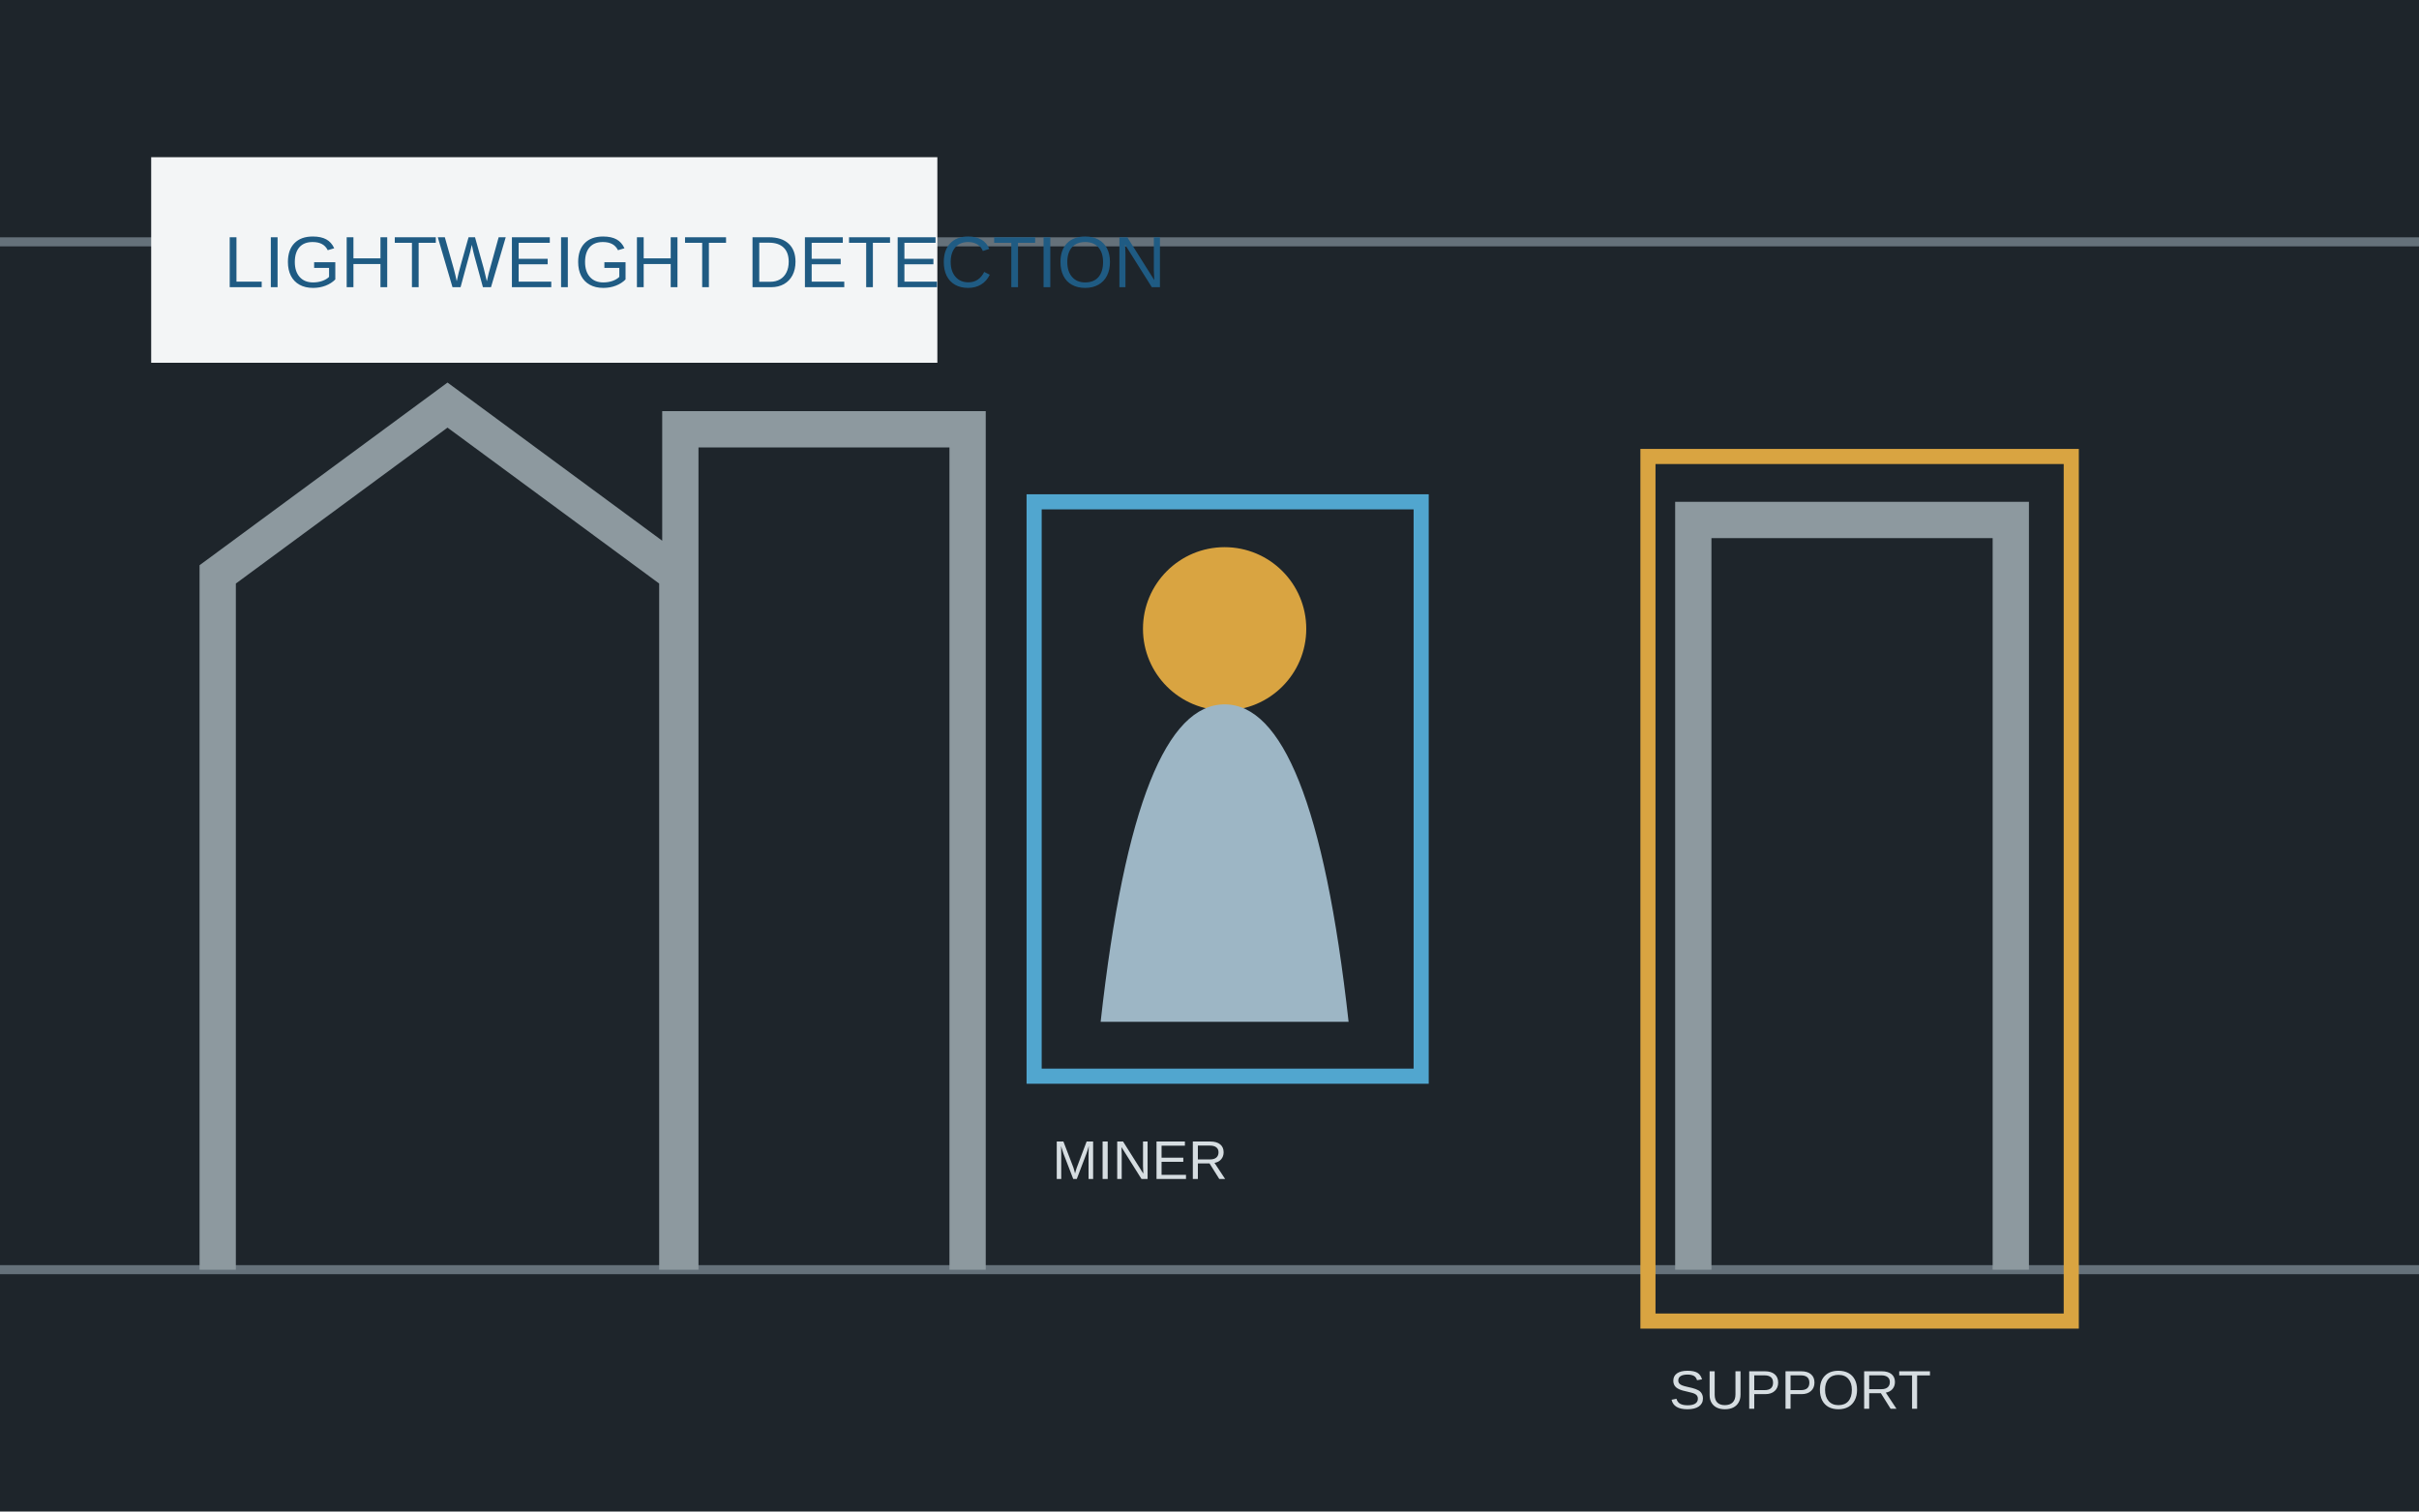
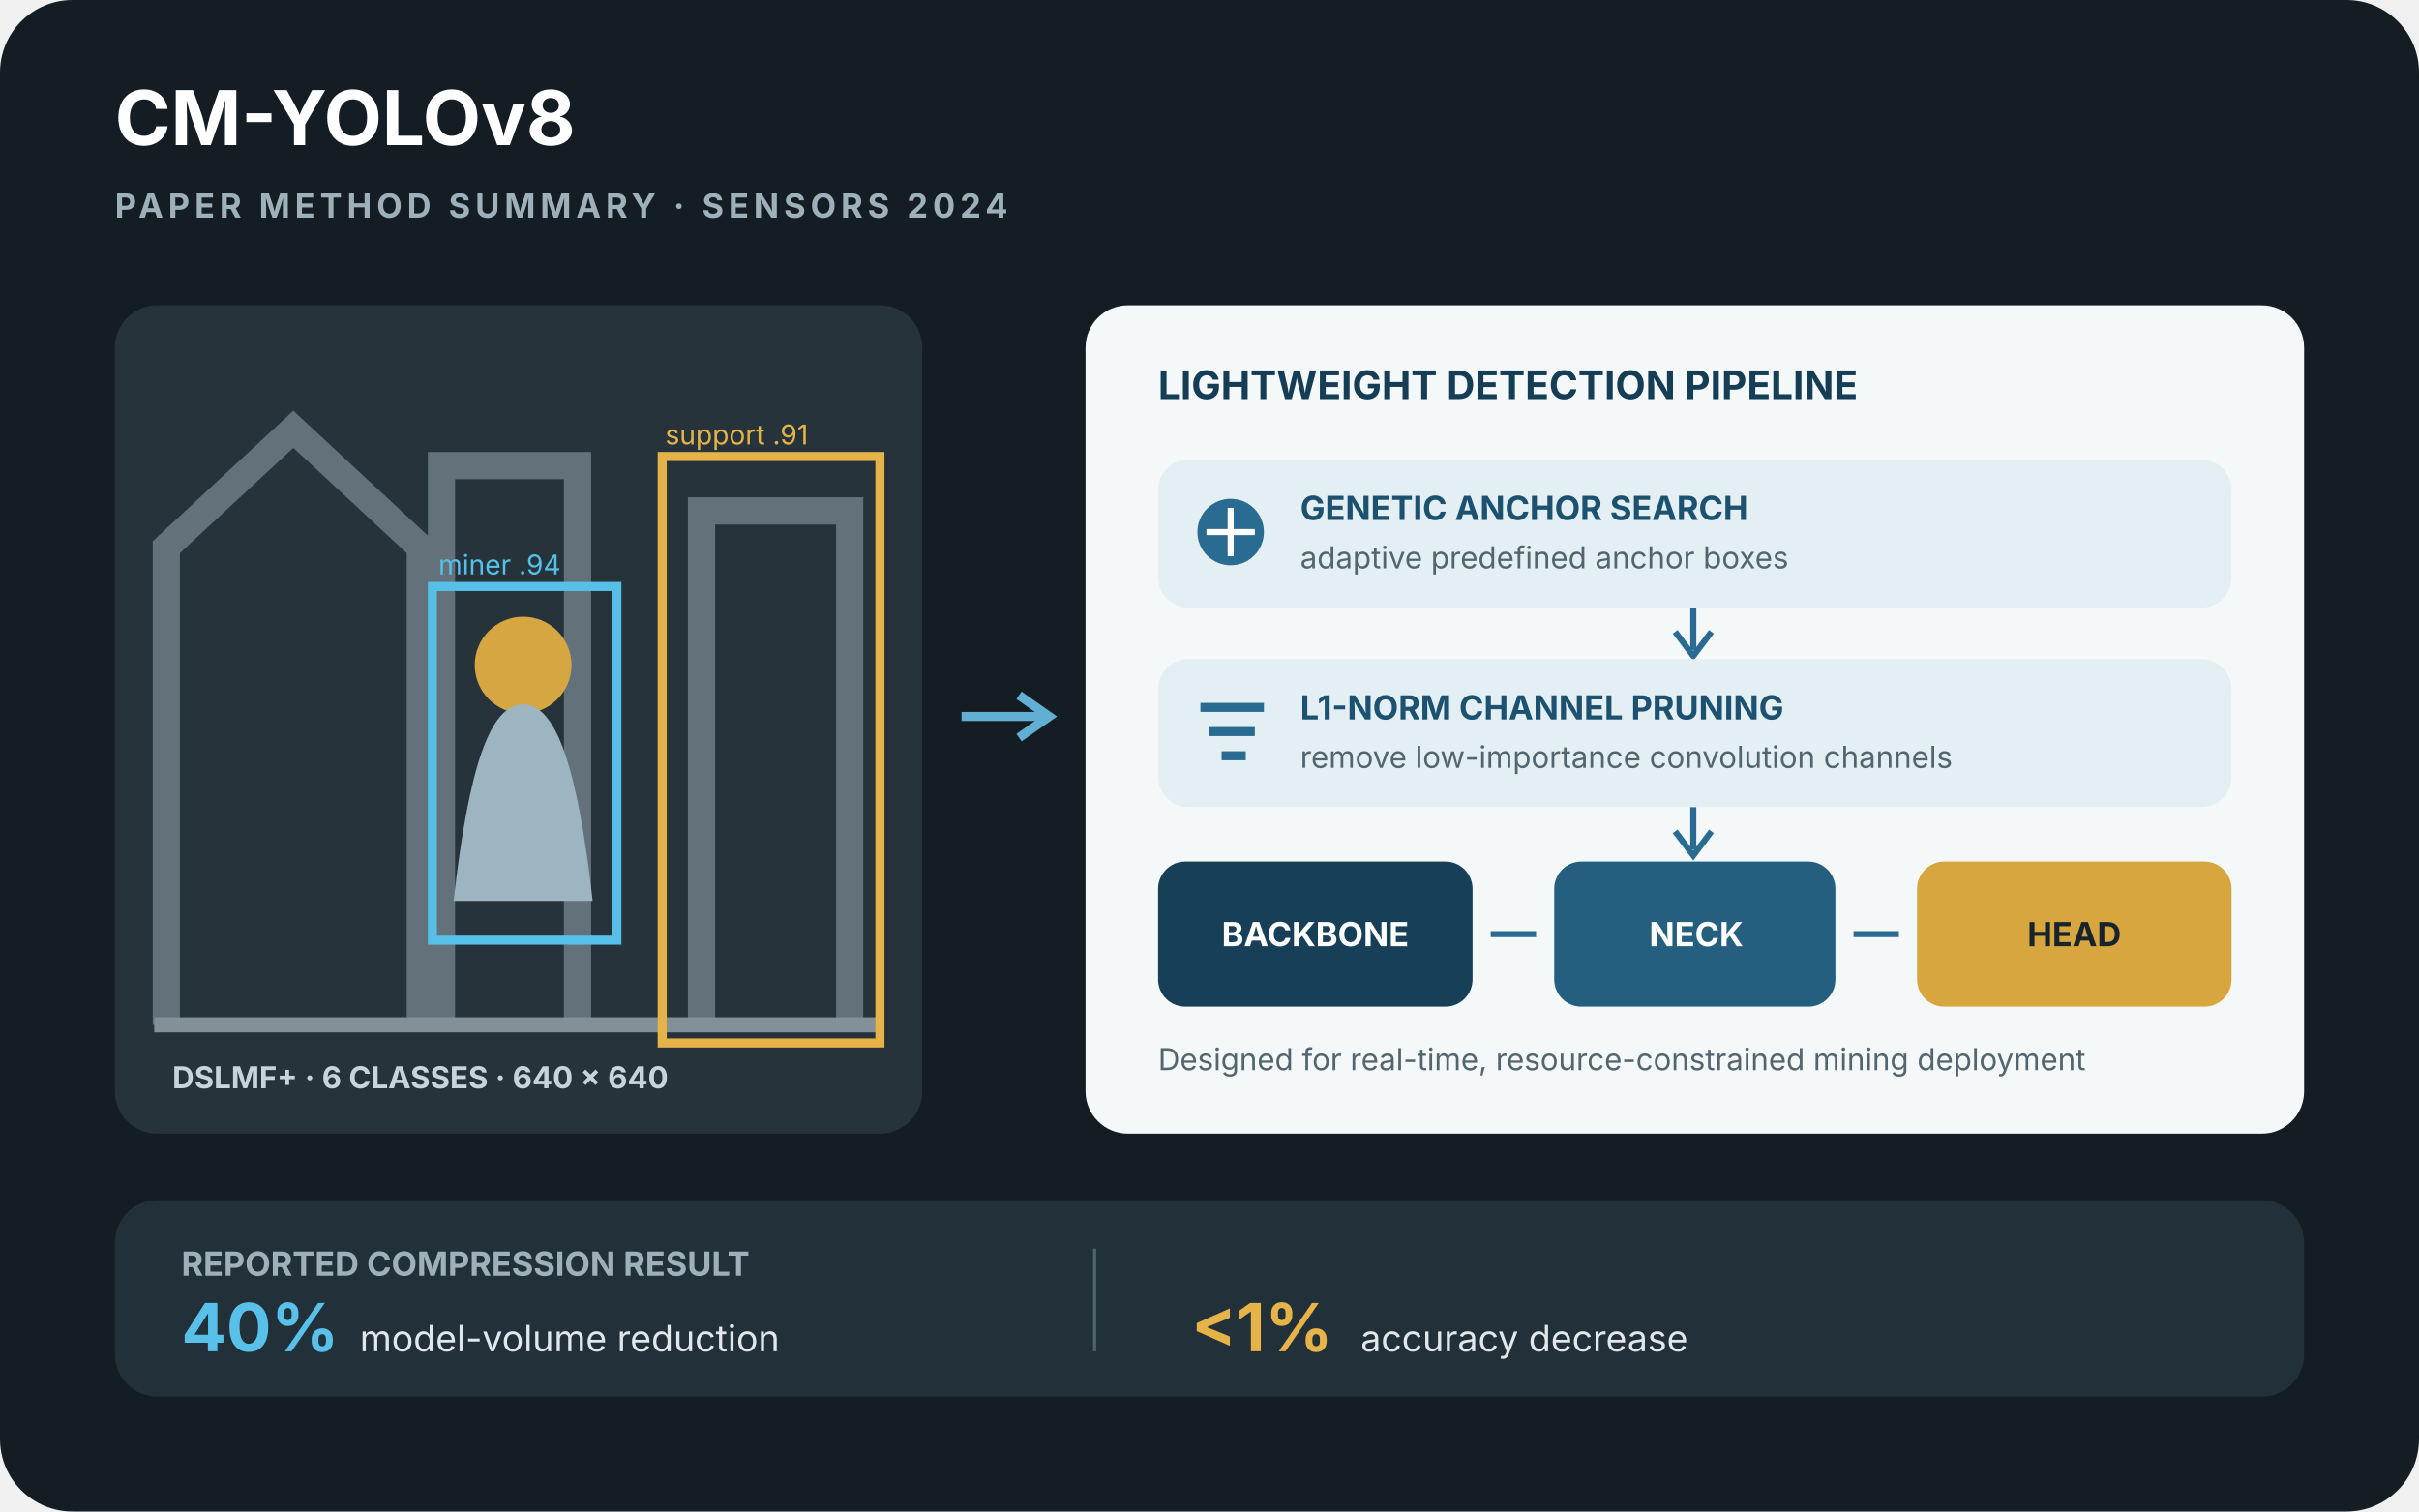
<svg xmlns="http://www.w3.org/2000/svg" viewBox="0 0 800 500" role="img" aria-labelledby="title desc">
-   <rect width="800" height="500" fill="#1e252b" />
-   <path d="M0 80h800M0 420h800" stroke="#65717a" stroke-width="3" />
-   <path d="M72 420V190l76-56 76 56v230M225 420V142h95v278M560 420V172h105v248" fill="none" stroke="#8d999f" stroke-width="12" />
-   <circle cx="405" cy="208" r="27" fill="#d9a441" />
-   <path d="M364 338c8-72 22-105 41-105s33 33 41 105" fill="#9db6c5" />
-   <rect x="342" y="166" width="128" height="190" fill="none" stroke="#51a6cf" stroke-width="5" />
-   <rect x="545" y="151" width="140" height="286" fill="none" stroke="#d9a441" stroke-width="5" />
-   <rect x="50" y="52" width="260" height="68" fill="#f3f5f6" />
-   <text x="74" y="95" font-family="Arial, sans-serif" font-size="24" fill="#1f5b83">LIGHTWEIGHT DETECTION</text>
-   <text x="348" y="390" font-family="Arial, sans-serif" font-size="18" fill="#d6dde1">MINER</text>
-   <text x="552" y="466" font-family="Arial, sans-serif" font-size="18" fill="#d6dde1">SUPPORT</text>
+   <rect width="800" height="500" rx="24" fill="#141d23" />
+   <text x="38" y="48" font-family="Inter,Arial,sans-serif" font-size="25" font-weight="700" fill="#fff">CM-YOLOv8</text>
+   <text x="38" y="72" font-family="Inter,Arial,sans-serif" font-size="11" font-weight="700" letter-spacing="1.6" fill="#9eb0b9">PAPER METHOD SUMMARY · SENSORS 2024</text>
+   <rect x="38" y="101" width="267" height="274" rx="14" fill="#26333b" />
+   <path d="M55 339V181l42-39 42 39v158M146 339V154h45v185M232 339V169h49v170" fill="none" stroke="#63727a" stroke-width="9" />
+   <path d="M51 339h240" stroke="#829098" stroke-width="5" />
+   <circle cx="173" cy="220" r="16" fill="#d6a643" />
+   <path d="M150 298c5-44 12-65 23-65s18 21 23 65" fill="#9cb5c0" />
+   <rect x="143" y="194" width="61" height="117" fill="none" stroke="#56c0e9" stroke-width="3" />
+   <text x="145" y="190" font-family="Inter,Arial,sans-serif" font-size="9" fill="#56c0e9">miner .94</text>
+   <rect x="219" y="151" width="72" height="194" fill="none" stroke="#e6b348" stroke-width="3" />
+   <text x="220" y="147" font-family="Inter,Arial,sans-serif" font-size="9" fill="#e6b348">support .91</text>
+   <text x="57" y="360" font-family="Inter,Arial,sans-serif" font-size="10" font-weight="700" fill="#c8d4da">DSLMF+ · 6 CLASSES · 640 × 640</text>
+   <path d="M318 237h27" stroke="#61b0d3" stroke-width="3" />
+   <path d="M337 230l10 7-10 7" fill="none" stroke="#61b0d3" stroke-width="3" />
+   <rect x="359" y="101" width="403" height="274" rx="14" fill="#f5f8f9" />
+   <text x="383" y="132" font-family="Inter,Arial,sans-serif" font-size="13" font-weight="700" fill="#153d55">LIGHTWEIGHT DETECTION PIPELINE</text>
+   <rect x="383" y="152" width="355" height="49" rx="10" fill="#e4eff4" />
+   <circle cx="407" cy="176" r="11" fill="#2a6c91" />
+   <path d="M399 176h16M407 168v16" stroke="#fff" stroke-width="2" />
+   <text x="430" y="172" font-family="Inter,Arial,sans-serif" font-size="11" font-weight="700" fill="#1c526f">GENETIC ANCHOR SEARCH</text>
+   <text x="430" y="188" font-family="Inter,Arial,sans-serif" font-size="10" fill="#53656e">adaptive predefined anchor boxes</text>
+   <path d="M560 201v14" stroke="#2a6c91" stroke-width="2" />
+   <path d="M554 209l6 8 6-8" fill="none" stroke="#2a6c91" stroke-width="2" />
+   <rect x="383" y="218" width="355" height="49" rx="10" fill="#e4eff4" />
+   <path d="M397 234h21M400 242h15M404 250h8" stroke="#2a6c91" stroke-width="3" />
+   <text x="430" y="238" font-family="Inter,Arial,sans-serif" font-size="11" font-weight="700" fill="#1c526f">L1-NORM CHANNEL PRUNING</text>
+   <text x="430" y="254" font-family="Inter,Arial,sans-serif" font-size="10" fill="#53656e">remove low-importance convolution channels</text>
+   <path d="M560 267v14" stroke="#2a6c91" stroke-width="2" />
+   <path d="M554 275l6 8 6-8" fill="none" stroke="#2a6c91" stroke-width="2" />
+   <g font-family="Inter,Arial,sans-serif" font-size="11" font-weight="700" text-anchor="middle">
+     <rect x="383" y="285" width="104" height="48" rx="9" fill="#173f58" />
+     <text x="435" y="313" fill="#fff">BACKBONE</text>
+     <path d="M493 309h15" stroke="#2a6c91" stroke-width="2" />
+     <rect x="514" y="285" width="93" height="48" rx="9" fill="#245f7f" />
+     <text x="561" y="313" fill="#fff">NECK</text>
+     <path d="M613 309h15" stroke="#2a6c91" stroke-width="2" />
+     <rect x="634" y="285" width="104" height="48" rx="9" fill="#d7a63f" />
+     <text x="686" y="313" fill="#17242b">HEAD</text>
+   </g>
+   <text x="383" y="354" font-family="Inter,Arial,sans-serif" font-size="10" fill="#53656e">Designed for real-time, resource-constrained mining deployment</text>
+   <rect x="38" y="397" width="724" height="65" rx="14" fill="#213039" />
+   <text x="60" y="422" font-family="Inter,Arial,sans-serif" font-size="11" font-weight="700" fill="#9eb0b9">REPORTED COMPRESSION RESULT</text>
+   <text x="60" y="447" font-family="Inter,Arial,sans-serif" font-size="22" font-weight="700" fill="#59c1e9">40%</text>
+   <text x="119" y="447" font-family="Inter,Arial,sans-serif" font-size="12" fill="#e1e7ea">model-volume reduction</text>
+   <path d="M362 413v34" stroke="#53636c" />
+   <text x="394" y="447" font-family="Inter,Arial,sans-serif" font-size="22" font-weight="700" fill="#e6b348">&lt;1%</text>
+   <text x="450" y="447" font-family="Inter,Arial,sans-serif" font-size="12" fill="#e1e7ea">accuracy decrease</text>
</svg>
